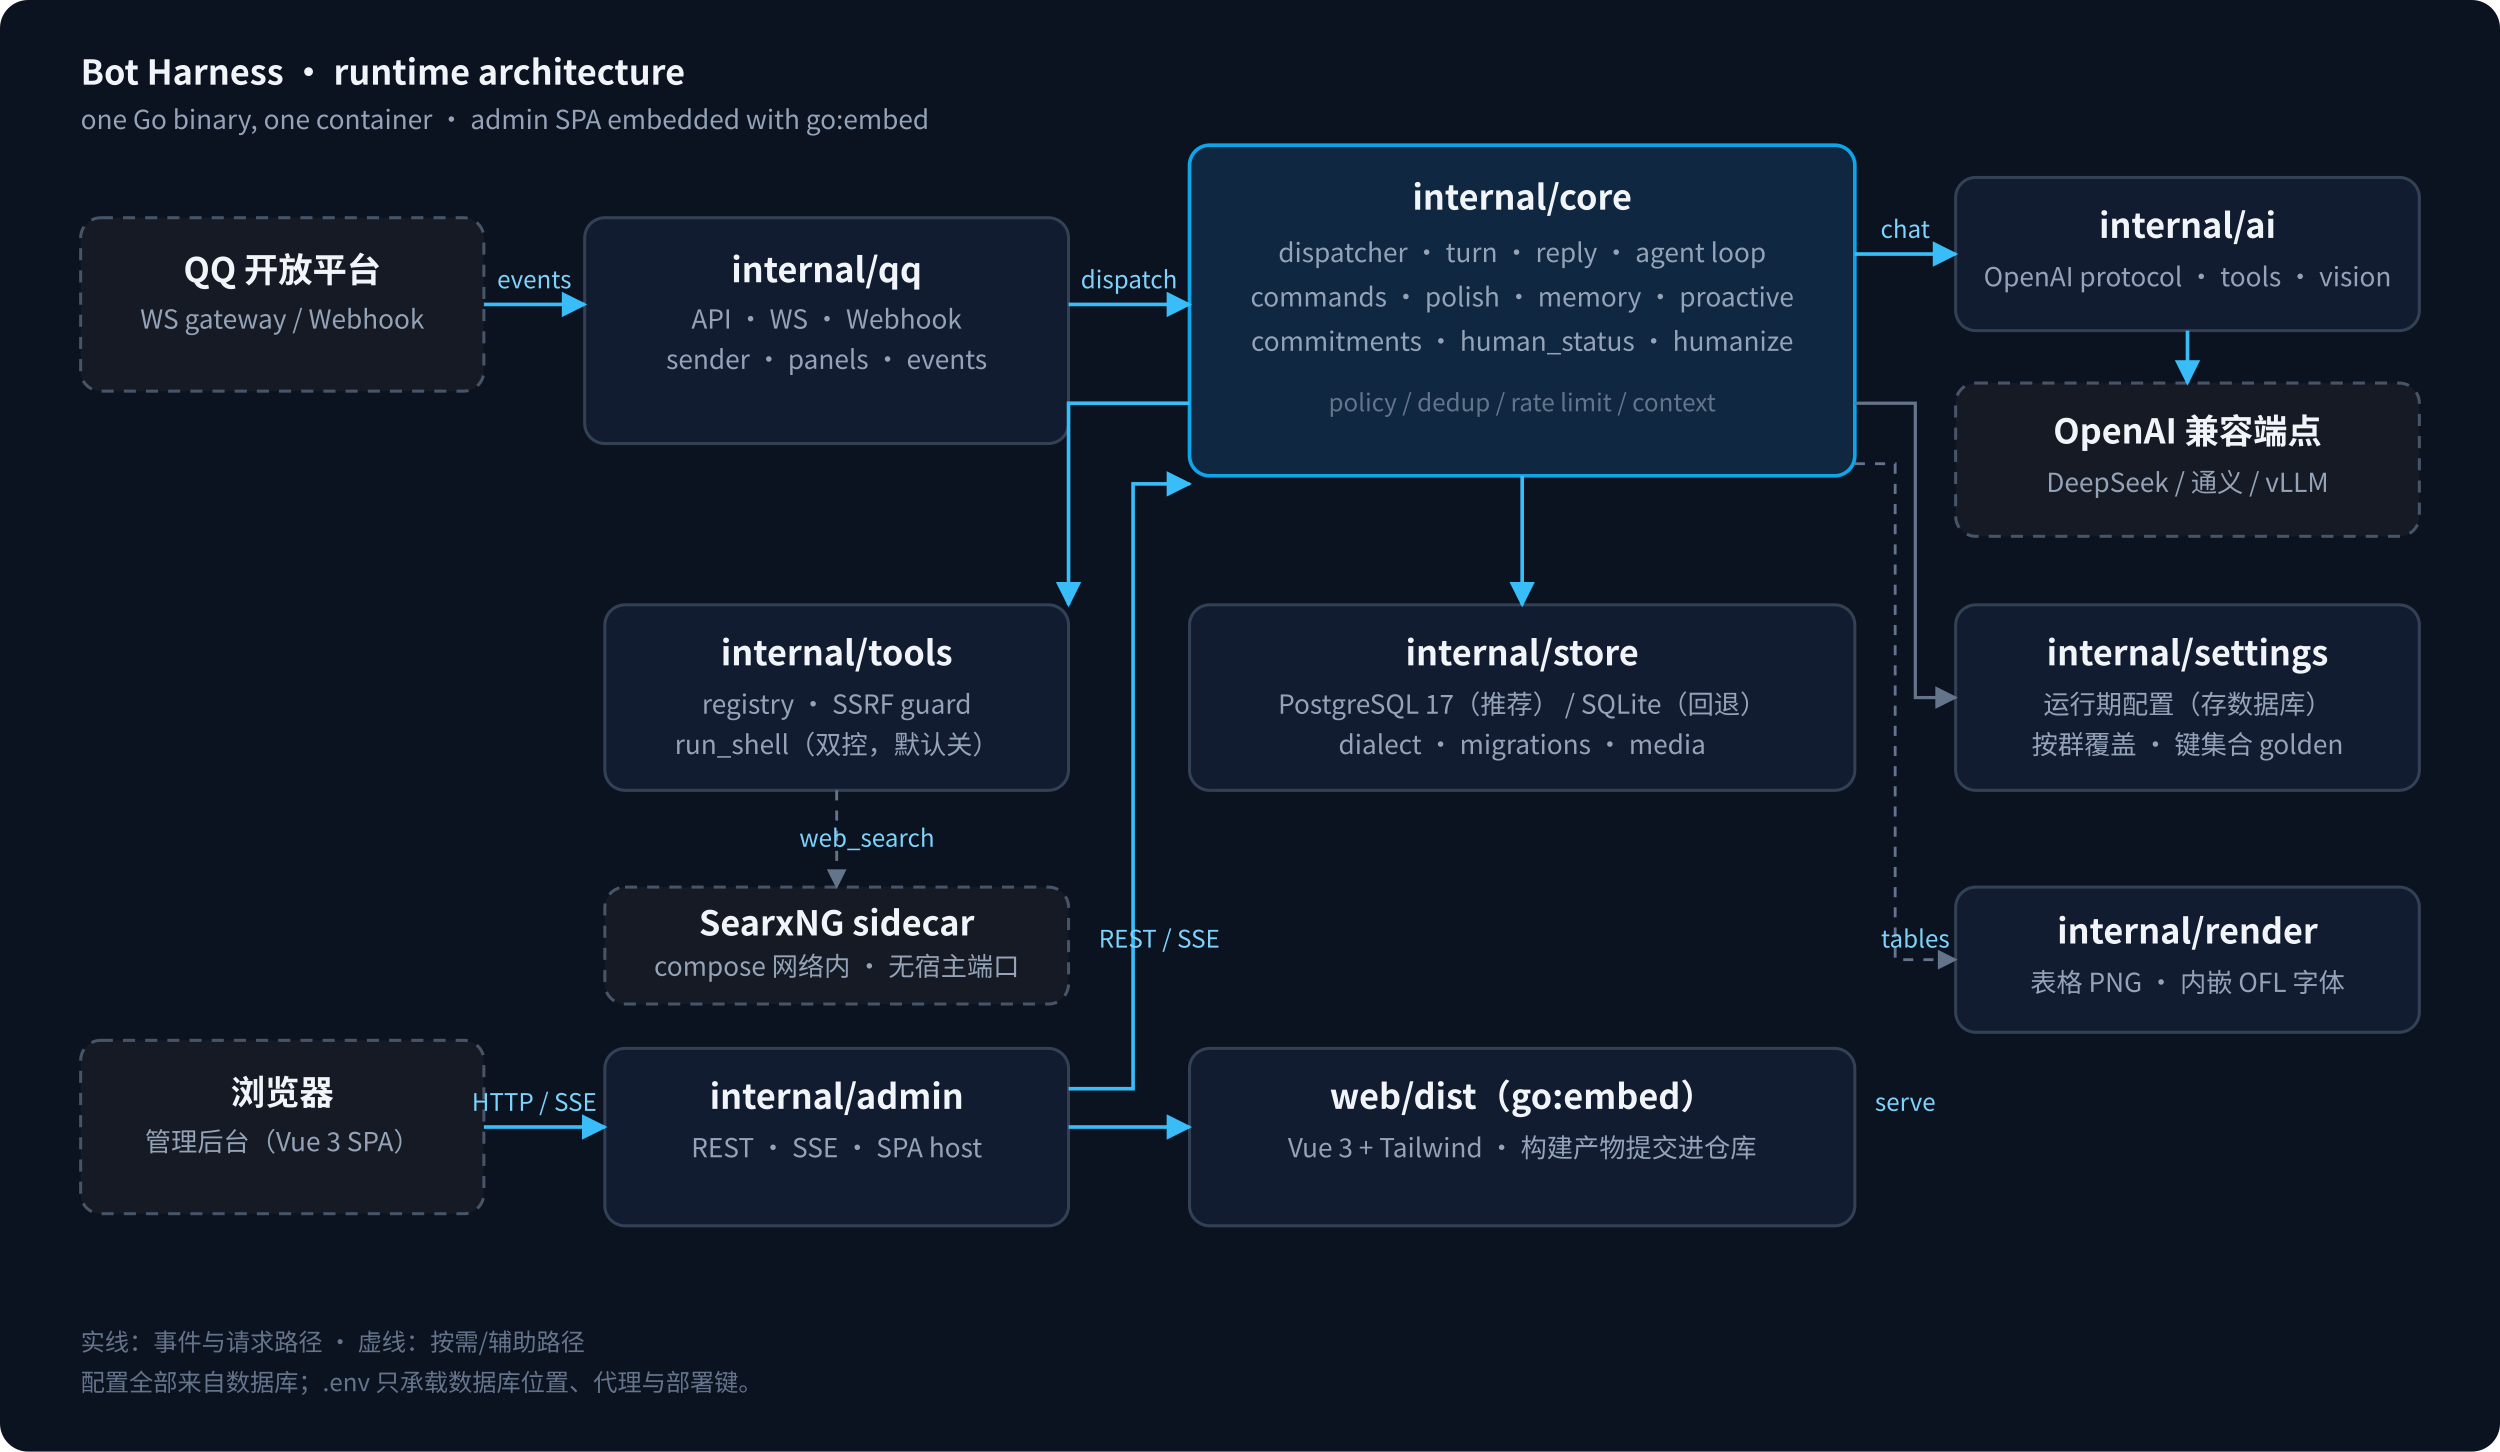
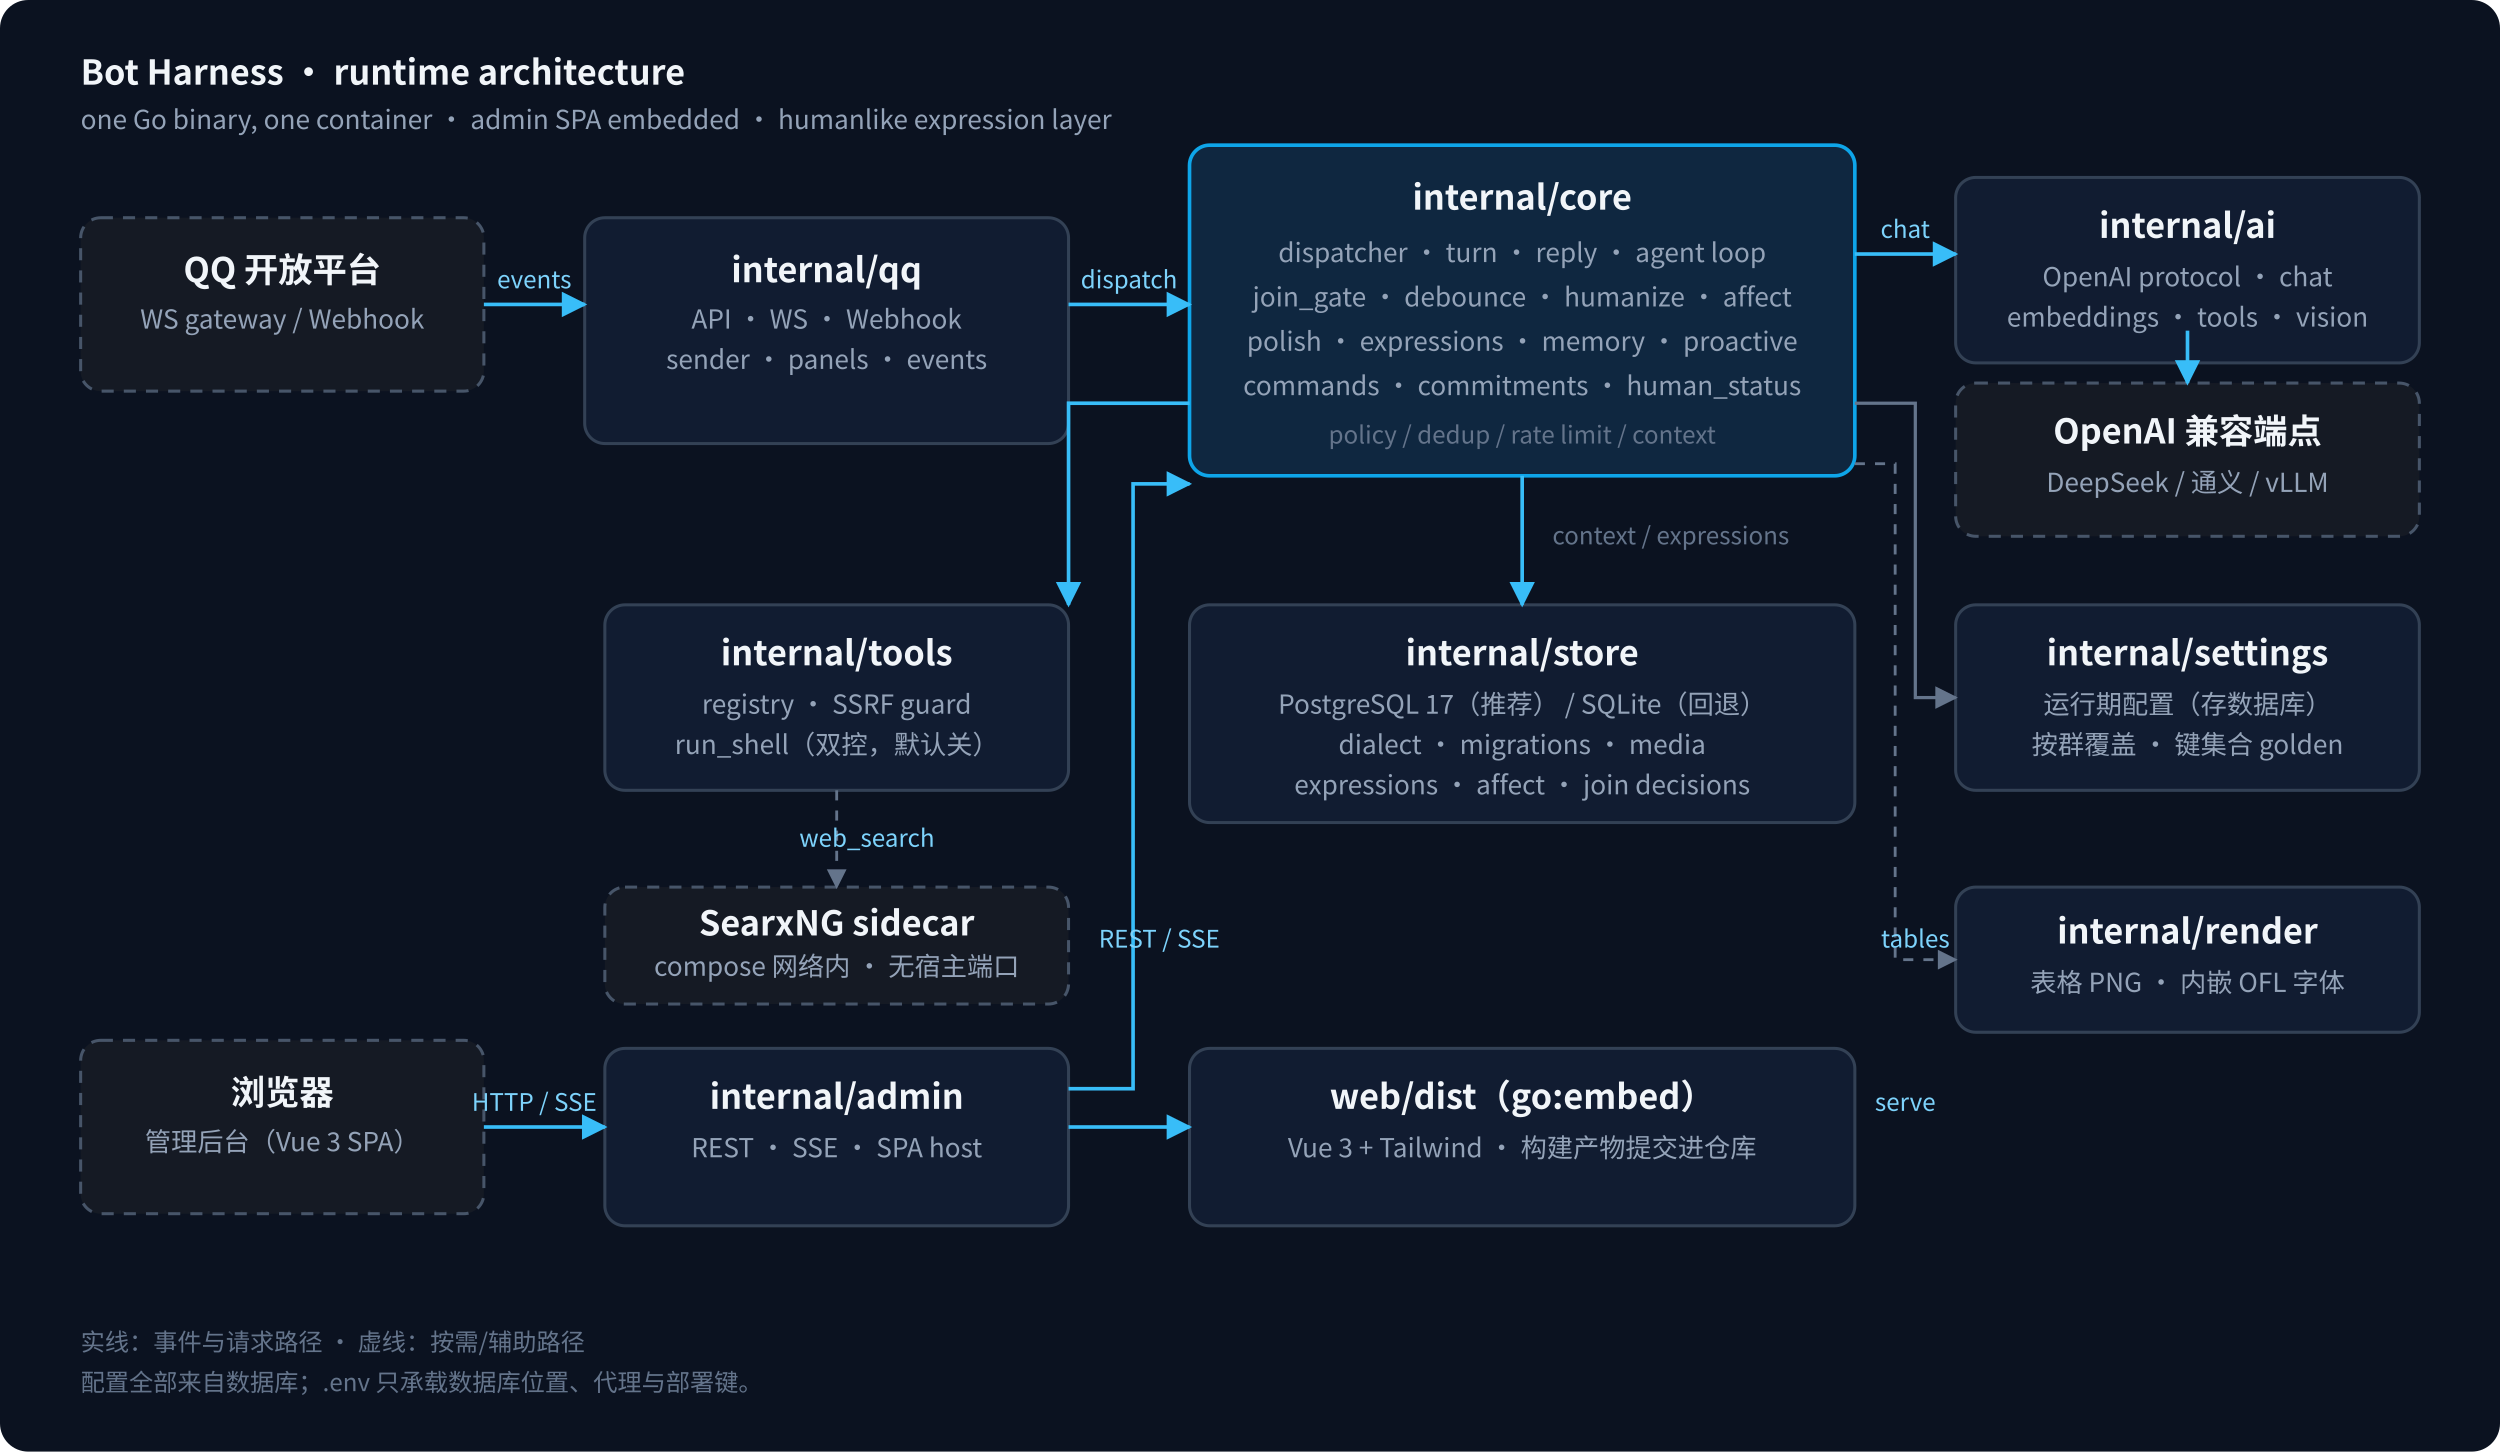
<svg xmlns="http://www.w3.org/2000/svg" width="1240" height="720" viewBox="0 0 1240 720" role="img" aria-labelledby="title desc">
  <defs>
    <marker id="arrow" viewBox="0 0 10 10" refX="9" refY="5" markerWidth="7" markerHeight="7" orient="auto-start-reverse">
      <path d="M 0 0 L 10 5 L 0 10 z" fill="#64748b" />
    </marker>
    <marker id="arrowBlue" viewBox="0 0 10 10" refX="9" refY="5" markerWidth="7" markerHeight="7" orient="auto-start-reverse">
      <path d="M 0 0 L 10 5 L 0 10 z" fill="#38bdf8" />
    </marker>
    <style>
      .bg { fill: #0b1220; }
      .box { fill: #111c31; stroke: #334155; stroke-width: 1.5; }
      .box-strong { fill: #0f2740; stroke: #0ea5e9; stroke-width: 1.8; }
      .box-ext { fill: #151a24; stroke: #475569; stroke-width: 1.5; stroke-dasharray: 6 5; }
      .title { fill: #f1f5f9; font: 600 17px ui-sans-serif, -apple-system, "Segoe UI", "Noto Sans CJK SC", "Microsoft YaHei", Roboto, Helvetica, Arial, sans-serif; }
      .sub { fill: #94a3b8; font: 13px ui-sans-serif, -apple-system, "Segoe UI", "Noto Sans CJK SC", "Microsoft YaHei", Roboto, Helvetica, Arial, sans-serif; }
      .tiny { fill: #64748b; font: 12px ui-sans-serif, -apple-system, "Segoe UI", "Noto Sans CJK SC", "Microsoft YaHei", Roboto, Helvetica, Arial, sans-serif; }
      .label { fill: #7dd3fc; font: 12px ui-sans-serif, -apple-system, "Segoe UI", "Noto Sans CJK SC", "Microsoft YaHei", Roboto, Helvetica, Arial, sans-serif; }
      .edge { fill: none; stroke: #64748b; stroke-width: 1.6; marker-end: url(#arrow); }
      .edge-blue { fill: none; stroke: #38bdf8; stroke-width: 1.8; marker-end: url(#arrowBlue); }
      .edge-dash { fill: none; stroke: #64748b; stroke-width: 1.4; stroke-dasharray: 5 5; marker-end: url(#arrow); }
    </style>
  </defs>
  <rect class="bg" x="0" y="0" width="1240" height="720" rx="14" />
  <text x="40" y="42" class="title">Bot Harness · runtime architecture</text>
-   <text x="40" y="64" class="sub">one Go binary, one container · admin SPA embedded with go:embed</text>
+   <text x="40" y="64" class="sub">one Go binary, one container · admin SPA embedded · humanlike expression layer</text>
  <rect class="box-ext" x="40" y="108" width="200" height="86" rx="10" />
  <text x="140" y="140" text-anchor="middle" class="title">QQ 开放平台</text>
  <text x="140" y="163" text-anchor="middle" class="sub">WS gateway / Webhook</text>
  <rect class="box-ext" x="40" y="516" width="200" height="86" rx="10" />
  <text x="140" y="548" text-anchor="middle" class="title">浏览器</text>
  <text x="140" y="571" text-anchor="middle" class="sub">管理后台（Vue 3 SPA）</text>
  <rect class="box-ext" x="970" y="190" width="230" height="76" rx="10" />
  <text x="1085" y="220" text-anchor="middle" class="title">OpenAI 兼容端点</text>
  <text x="1085" y="244" text-anchor="middle" class="sub">DeepSeek / 通义 / vLLM</text>
  <rect class="box-ext" x="300" y="440" width="230" height="58" rx="10" />
  <text x="415" y="464" text-anchor="middle" class="title">SearxNG sidecar</text>
  <text x="415" y="484" text-anchor="middle" class="sub">compose 网络内 · 无宿主端口</text>
  <rect x="290" y="108" width="240" height="112" rx="10" class="box" />
  <text x="410" y="140" text-anchor="middle" class="title">internal/qq</text>
  <text x="410" y="163" text-anchor="middle" class="sub">API · WS · Webhook</text>
  <text x="410" y="183" text-anchor="middle" class="sub">sender · panels · events</text>
  <rect x="590" y="72" width="330" height="164" rx="10" class="box-strong" />
  <text x="755" y="104" text-anchor="middle" class="title">internal/core</text>
  <text x="755" y="130" text-anchor="middle" class="sub">dispatcher · turn · reply · agent loop</text>
-   <text x="755" y="152" text-anchor="middle" class="sub">commands · polish · memory · proactive</text>
-   <text x="755" y="174" text-anchor="middle" class="sub">commitments · human_status · humanize</text>
-   <text x="755" y="204" text-anchor="middle" class="tiny">policy / dedup / rate limit / context</text>
-   <rect x="970" y="88" width="230" height="76" rx="10" class="box" />
+   <text x="755" y="152" text-anchor="middle" class="sub">join_gate · debounce · humanize · affect</text>
+   <text x="755" y="174" text-anchor="middle" class="sub">polish · expressions · memory · proactive</text>
+   <text x="755" y="196" text-anchor="middle" class="sub">commands · commitments · human_status</text>
+   <text x="755" y="220" text-anchor="middle" class="tiny">policy / dedup / rate limit / context</text>
+   <rect x="970" y="88" width="230" height="92" rx="10" class="box" />
  <text x="1085" y="118" text-anchor="middle" class="title">internal/ai</text>
-   <text x="1085" y="142" text-anchor="middle" class="sub">OpenAI protocol · tools · vision</text>
+   <text x="1085" y="142" text-anchor="middle" class="sub">OpenAI protocol · chat</text>
+   <text x="1085" y="162" text-anchor="middle" class="sub">embeddings · tools · vision</text>
  <rect x="300" y="300" width="230" height="92" rx="10" class="box" />
  <text x="415" y="330" text-anchor="middle" class="title">internal/tools</text>
  <text x="415" y="354" text-anchor="middle" class="sub">registry · SSRF guard</text>
  <text x="415" y="374" text-anchor="middle" class="sub">run_shell（双控，默认关）</text>
-   <rect x="590" y="300" width="330" height="92" rx="10" class="box" />
+   <rect x="590" y="300" width="330" height="108" rx="10" class="box" />
  <text x="755" y="330" text-anchor="middle" class="title">internal/store</text>
  <text x="755" y="354" text-anchor="middle" class="sub">PostgreSQL 17（推荐） / SQLite（回退）</text>
  <text x="755" y="374" text-anchor="middle" class="sub">dialect · migrations · media</text>
+   <text x="755" y="394" text-anchor="middle" class="sub">expressions · affect · join decisions</text>
  <rect x="970" y="300" width="230" height="92" rx="10" class="box" />
  <text x="1085" y="330" text-anchor="middle" class="title">internal/settings</text>
  <text x="1085" y="354" text-anchor="middle" class="sub">运行期配置（存数据库）</text>
  <text x="1085" y="374" text-anchor="middle" class="sub">按群覆盖 · 键集合 golden</text>
  <rect x="970" y="440" width="230" height="72" rx="10" class="box" />
  <text x="1085" y="468" text-anchor="middle" class="title">internal/render</text>
  <text x="1085" y="492" text-anchor="middle" class="sub">表格 PNG · 内嵌 OFL 字体</text>
  <rect x="300" y="520" width="230" height="88" rx="10" class="box" />
  <text x="415" y="550" text-anchor="middle" class="title">internal/admin</text>
  <text x="415" y="574" text-anchor="middle" class="sub">REST · SSE · SPA host</text>
  <rect x="590" y="520" width="330" height="88" rx="10" class="box" />
  <text x="755" y="550" text-anchor="middle" class="title">web/dist（go:embed）</text>
  <text x="755" y="574" text-anchor="middle" class="sub">Vue 3 + Tailwind · 构建产物提交进仓库</text>
  <path class="edge-blue" d="M 240 151 L 290 151" />
  <path class="edge-blue" d="M 530 151 L 590 151" />
  <path class="edge-blue" d="M 920 126 L 970 126" />
  <path class="edge-blue" d="M 1085 164 L 1085 190" />
  <path class="edge-blue" d="M 240 559 L 300 559" />
  <path class="edge-blue" d="M 530 559 L 590 559" />
  <path class="edge-blue" d="M 530 540 L 562 540 L 562 240 L 590 240" />
  <path class="edge-blue" d="M 755 236 L 755 300" />
+   <text x="770" y="270" class="tiny">context / expressions</text>
  <path class="edge-blue" d="M 590 200 L 530 200 L 530 300" />
  <path class="edge" d="M 920 200 L 950 200 L 950 346 L 970 346" />
  <path class="edge-dash" d="M 415 392 L 415 440" />
  <path class="edge-dash" d="M 920 230 L 940 230 L 940 476 L 970 476" />
  <text x="265" y="143" text-anchor="middle" class="label">events</text>
  <text x="560" y="143" text-anchor="middle" class="label">dispatch</text>
  <text x="945" y="118" text-anchor="middle" class="label">chat</text>
  <text x="945" y="551" text-anchor="middle" class="label">serve</text>
  <text x="265" y="551" text-anchor="middle" class="label">HTTP / SSE</text>
  <text x="575" y="470" text-anchor="middle" class="label">REST / SSE</text>
  <text x="430" y="420" text-anchor="middle" class="label">web_search</text>
  <text x="950" y="470" text-anchor="middle" class="label">tables</text>
  <text x="40" y="670" class="tiny">实线：事件与请求路径 · 虚线：按需/辅助路径</text>
  <text x="40" y="690" class="tiny">配置全部来自数据库；.env 只承载数据库位置、代理与部署键。</text>
</svg>
